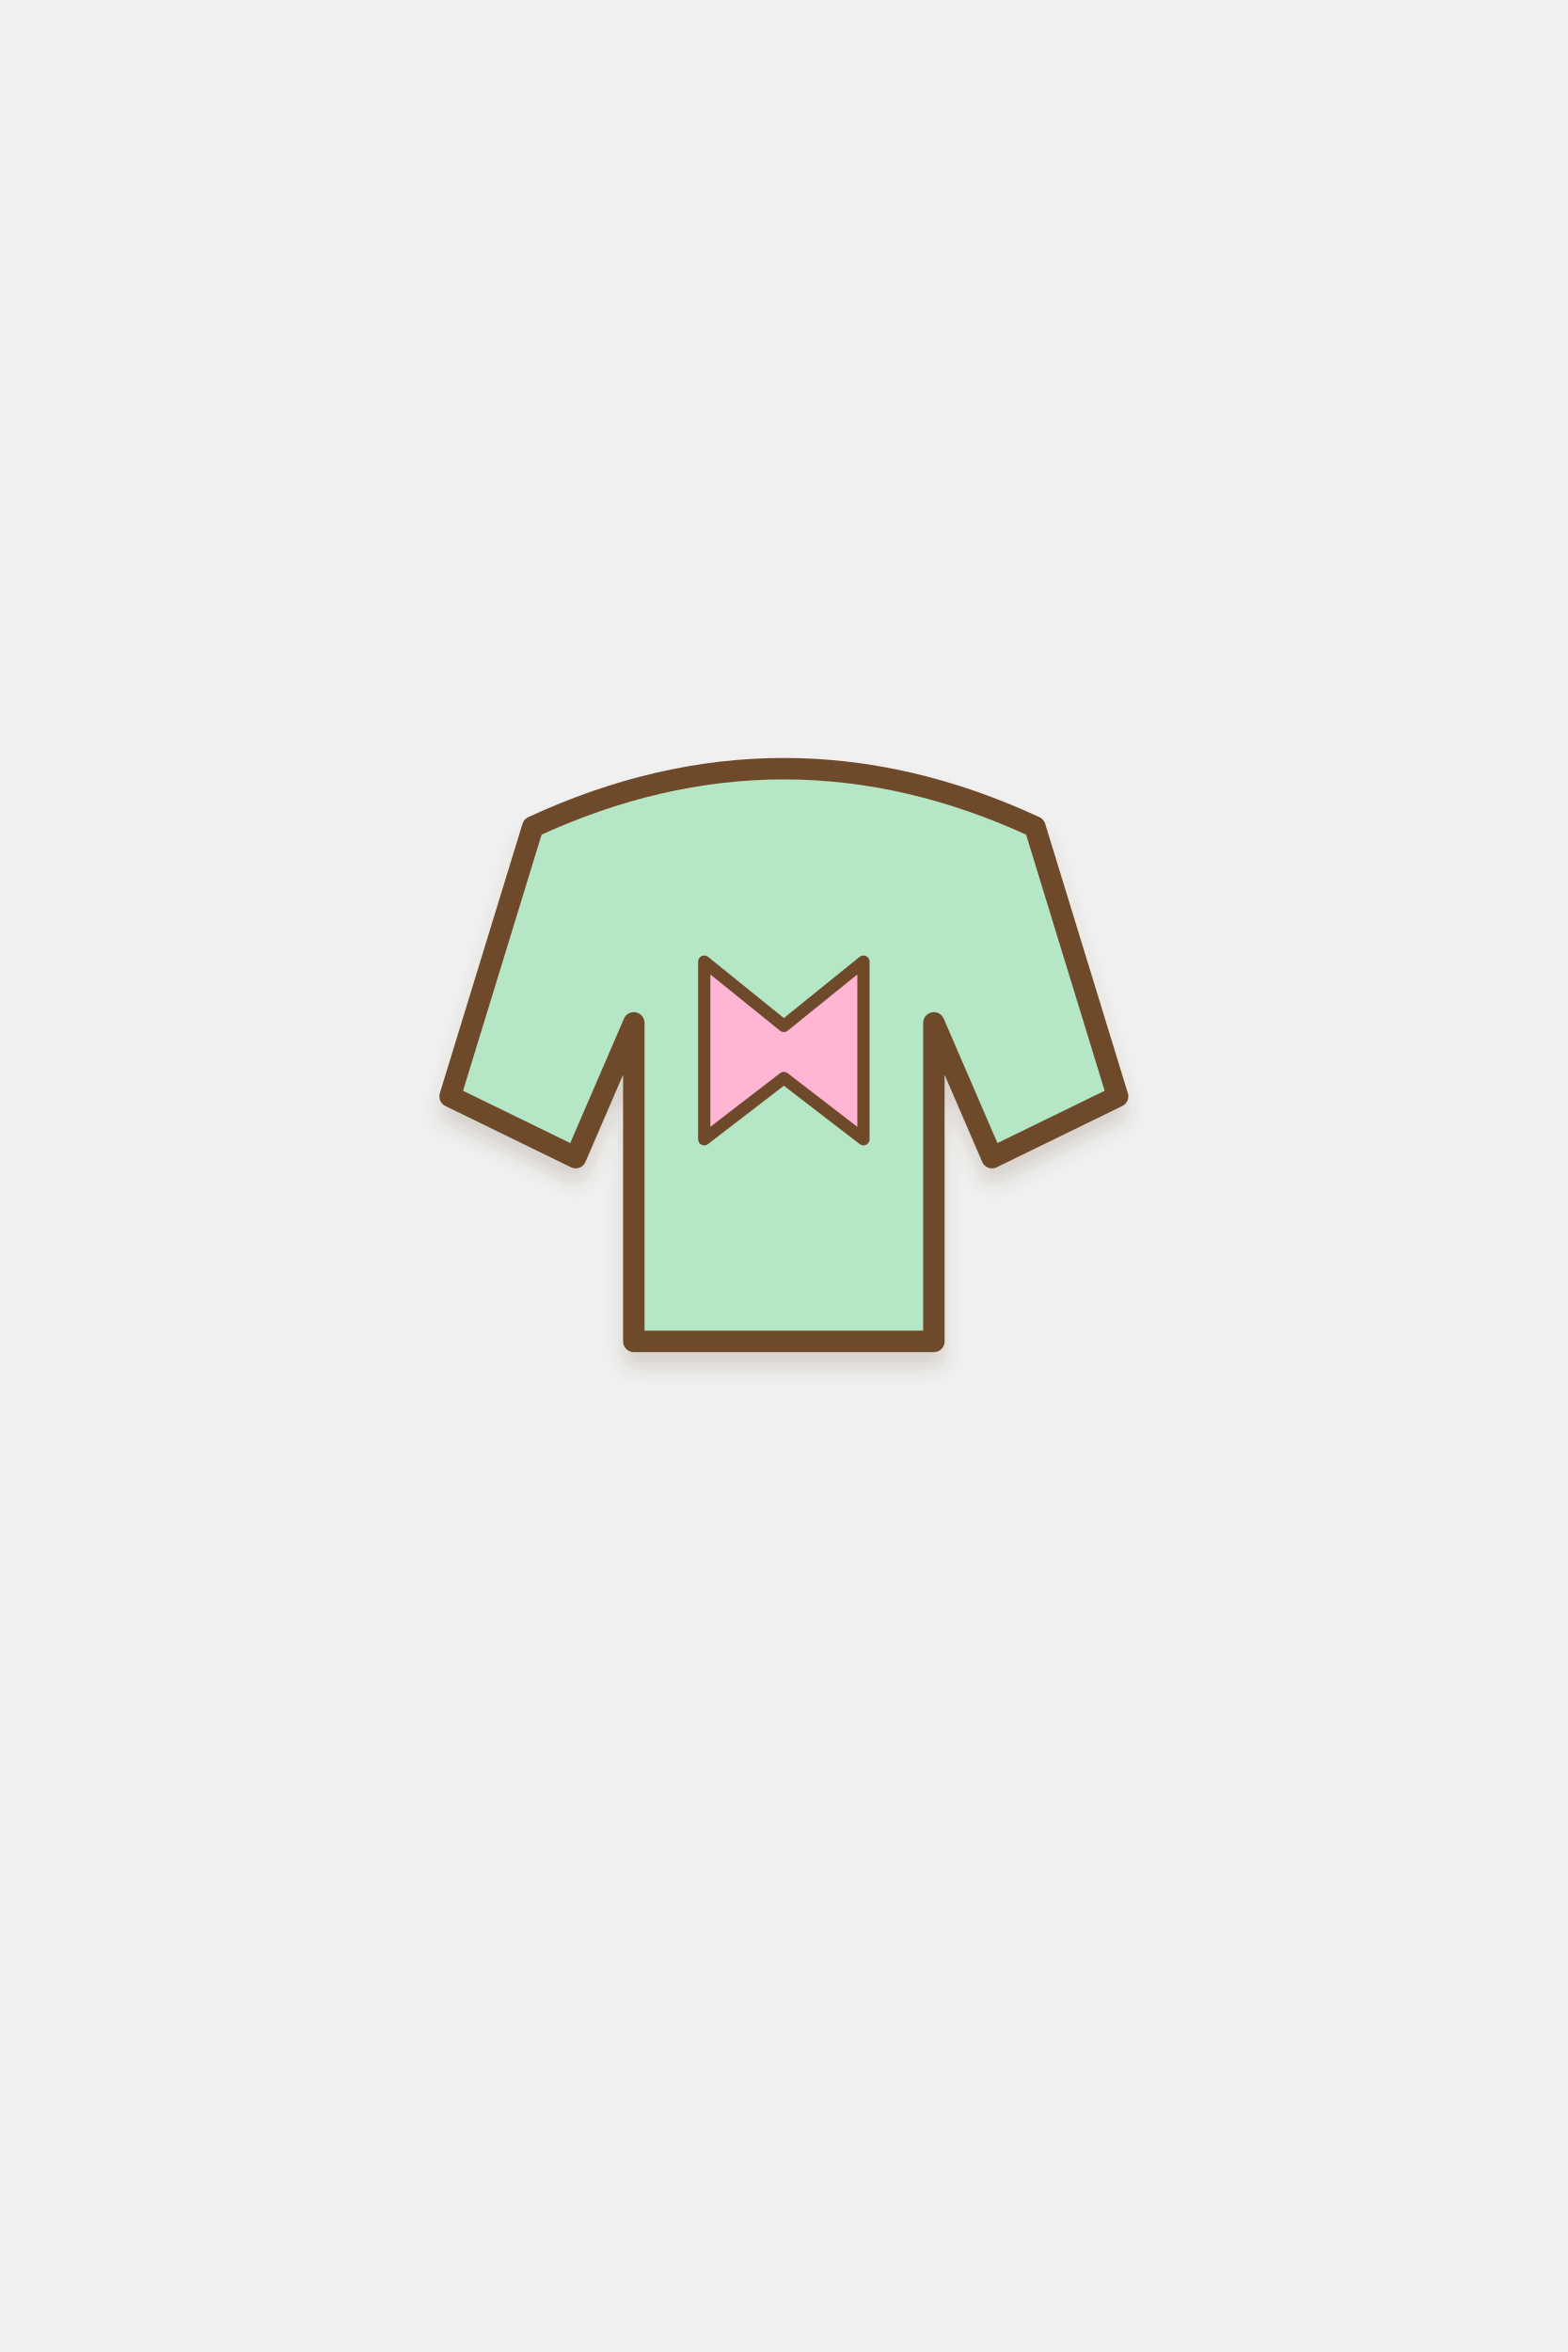
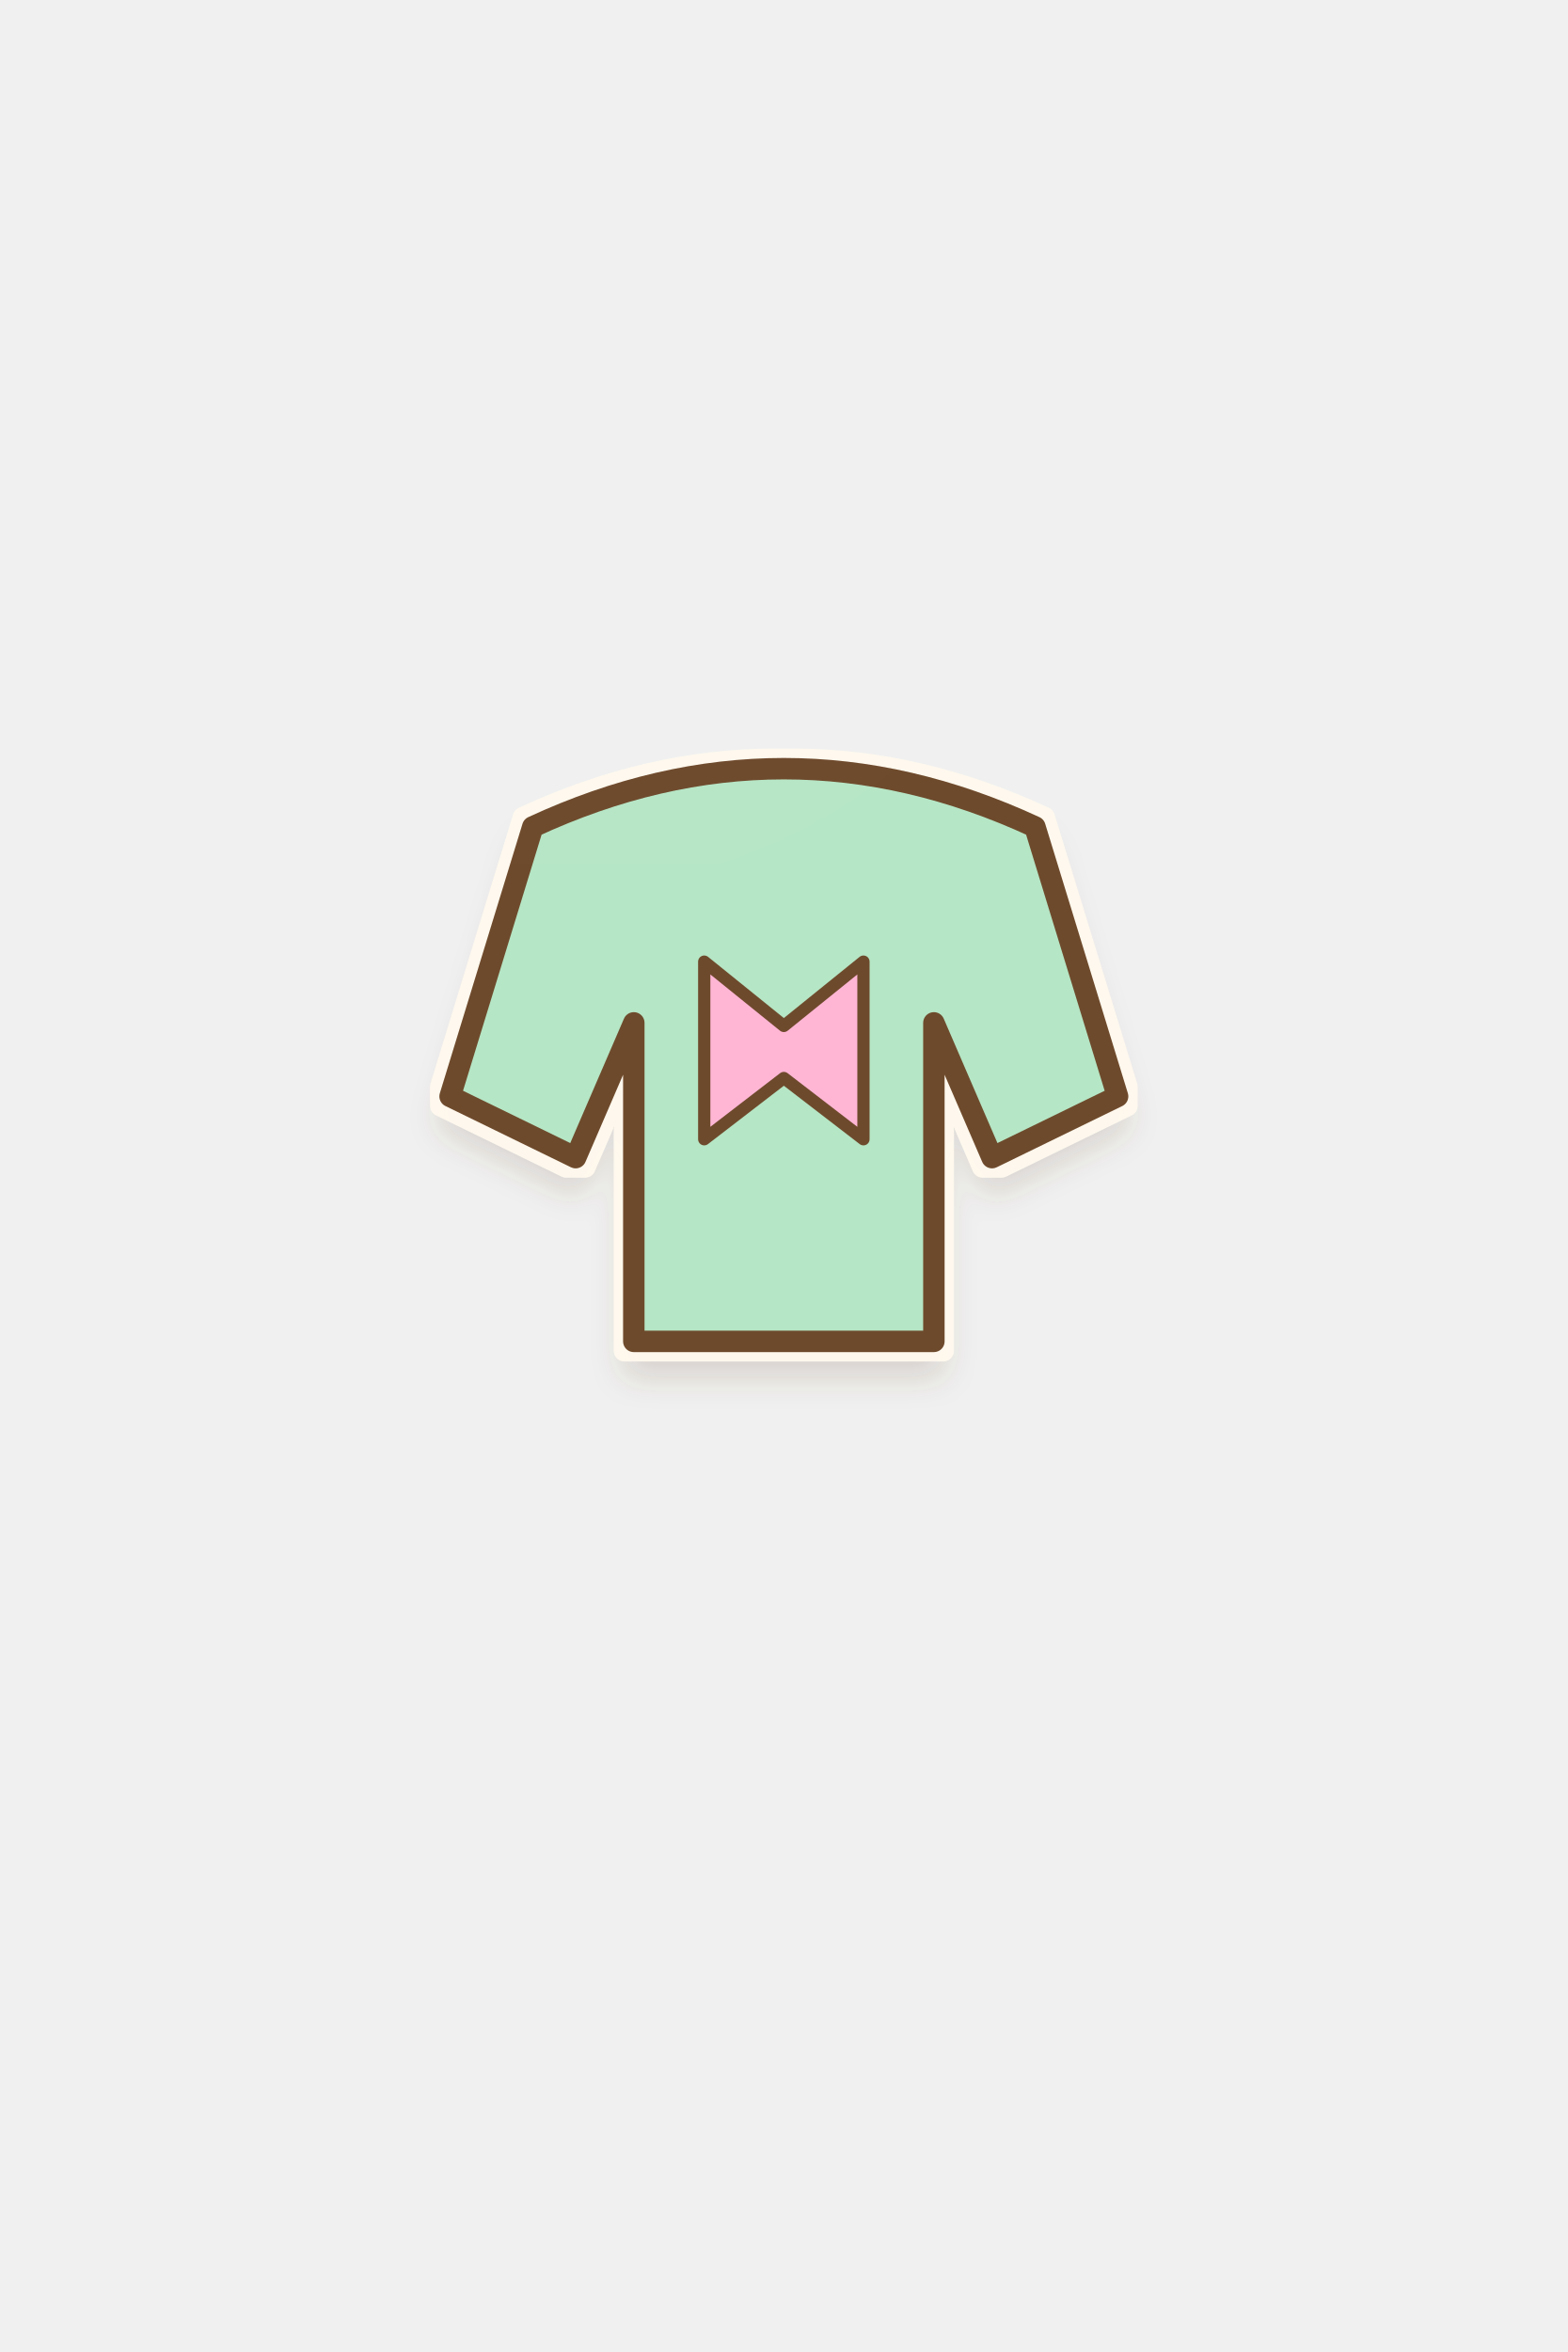
<svg xmlns="http://www.w3.org/2000/svg" width="512" height="768" viewBox="0 0 512 768">
  <defs>
-     <filter id="soft-shadow" x="-18%" y="-18%" width="136%" height="136%">
-       <feDropShadow dx="0" dy="5" stdDeviation="3" flood-color="#6E4A2C" flood-opacity="0.18" />
+     <g id="art-source" stroke-linecap="round" stroke-linejoin="round">
+       <path d="M174 270 Q256 232 338 270 L365 358 L324 378 L305 334 L305 438 L207 438 L207 334 L188 378 L147 358 Z" fill="#B5E6C5" stroke="#6E4A2C" stroke-width="7" stroke-linejoin="round" />
+       <path d="M230 314 L256 335 L282 314 L282 372 L256 352 L230 372 Z" fill="#FFB6D5" stroke="#6E4A2C" stroke-width="4" />
+     </g>
+     <mask id="art-mask" maskUnits="userSpaceOnUse" x="0" y="0" width="512" height="768">
+       <use href="#art-source" fill="#fff" stroke="#fff" />
+     </mask>
+     <linearGradient id="gloss" x1="0" x2="0" y1="0" y2="1">
+       <stop offset="0" stop-color="#FFFFFF" stop-opacity="0.45" />
+       <stop offset="0.42" stop-color="#FFFFFF" stop-opacity="0.12" />
+       <stop offset="1" stop-color="#FFFFFF" stop-opacity="0" />
+     </linearGradient>
+     <filter id="soft-shadow" x="-20%" y="-20%" width="140%" height="145%">
+       <feDropShadow dx="0" dy="8" stdDeviation="5" flood-color="#6E4A2C" flood-opacity="0.18" />
+     </filter>
+     <filter id="sticker-edge" x="-18%" y="-18%" width="136%" height="136%">
+       <feMorphology in="SourceAlpha" operator="dilate" radius="4" result="expanded" />
+       <feFlood flood-color="#FFF9EF" flood-opacity="0.95" result="paper" />
+       <feComposite in="paper" in2="expanded" operator="in" />
    </filter>
  </defs>
-   <g filter="url(#soft-shadow)" stroke-linecap="round" stroke-linejoin="round">
-     <path d="M174 270 Q256 232 338 270 L365 358 L324 378 L305 334 L305 438 L207 438 L207 334 L188 378 L147 358 Z" fill="#B5E6C5" stroke="#6E4A2C" stroke-width="7" stroke-linejoin="round" />
-     <path d="M230 314 L256 335 L282 314 L282 372 L256 352 L230 372 Z" fill="#FFB6D5" stroke="#6E4A2C" stroke-width="4" />
-   </g>
+   <use href="#art-source" filter="url(#soft-shadow)" />
+   <use href="#art-source" filter="url(#sticker-edge)" />
+   <use href="#art-source" />
+   <ellipse cx="174.08" cy="138.24" rx="174.08" ry="153.6" fill="url(#gloss)" mask="url(#art-mask)" pointer-events="none" />
</svg>
